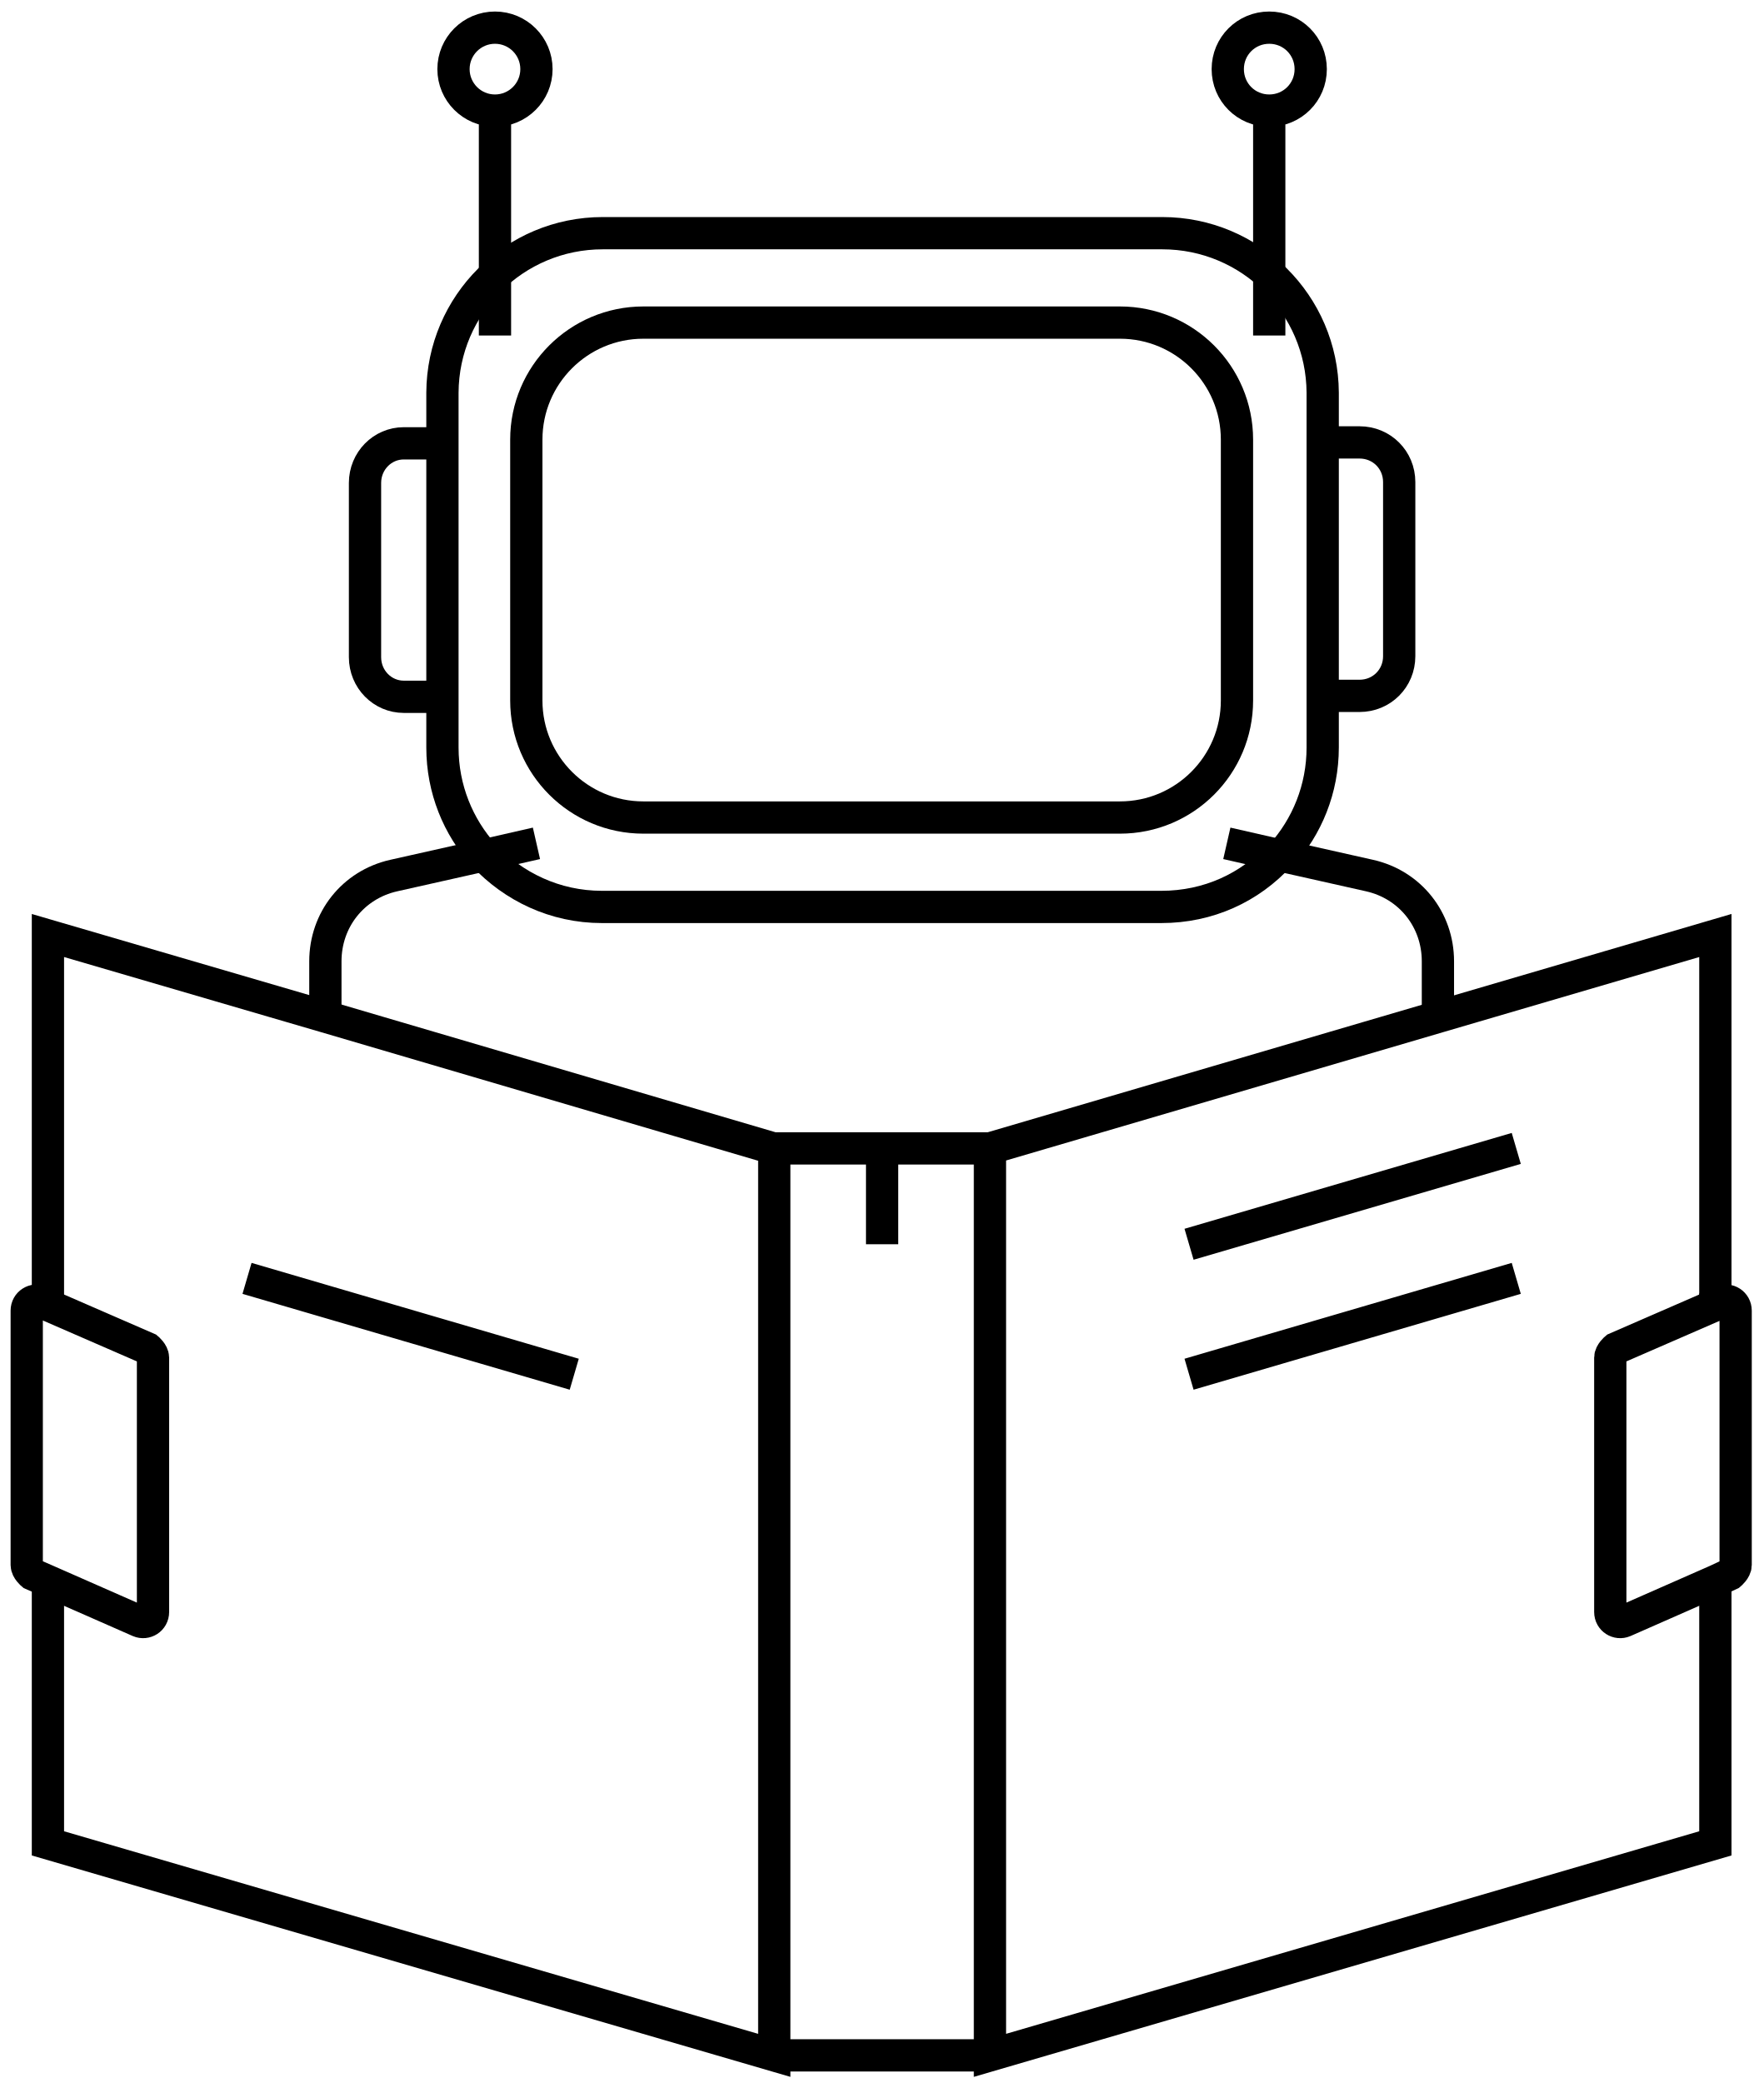
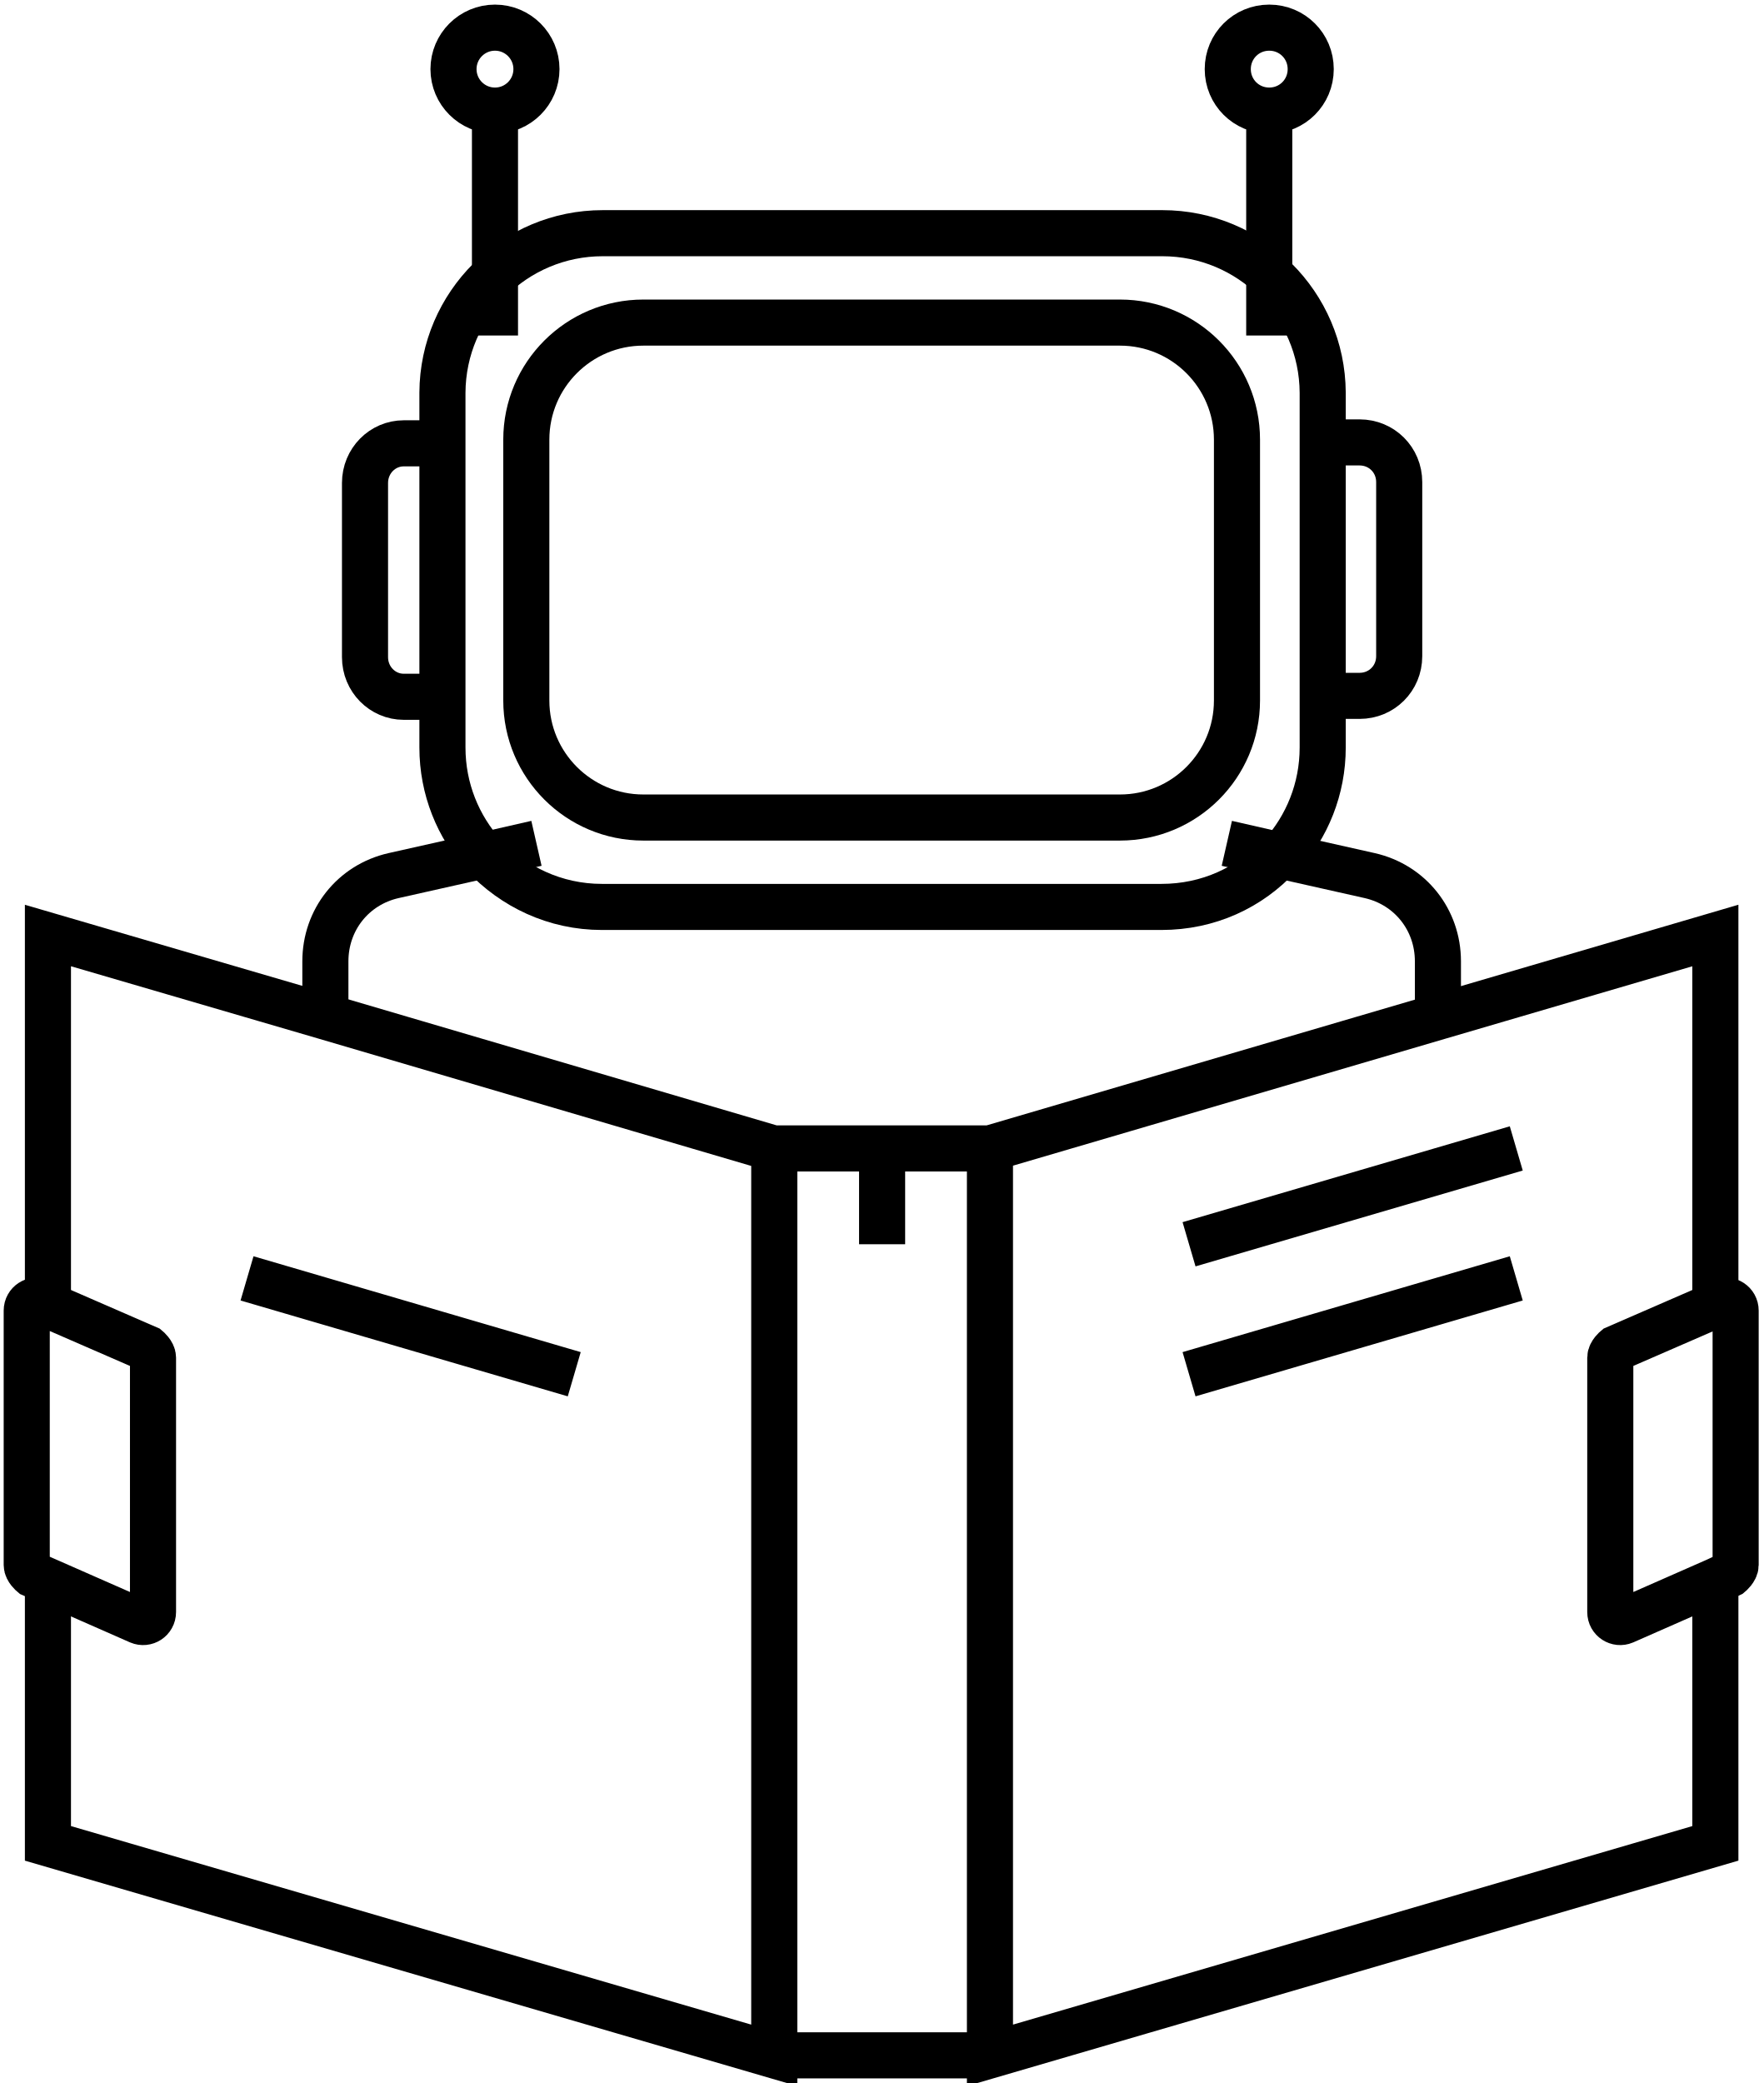
<svg xmlns="http://www.w3.org/2000/svg" data-name="Layer 2" viewBox="0 0 19.13 22.6">
-   <g fill="none" stroke="#000" stroke-miterlimit="10" stroke-width=".35" data-name="Layer 1">
+   <g fill="none" stroke="#000" stroke-miterlimit="10" stroke-width=".5" data-name="Layer 1">
    <path d="M18.61 17.15V20l-7.87 2.3v-9.84l4.87-1.43 3-.88v4.01M.52 17.16V20l7.88 2.3v-9.84h-.01l-4.86-1.43-3.01-.88v4.01M8.39 12.46h2.35M8.51 22.3h2.12M13.88 9.28c-.32.35-.77.56-1.28.56H6.53c-.51 0-.96-.22-1.28-.56-.28-.31-.45-.72-.45-1.17V4.26a1.739 1.739 0 0 1 1.74-1.73h6.07a1.74 1.74 0 0 1 1.74 1.73v3.85c0 .45-.17.86-.45 1.17Z" />
    <rect width="7.71" height="5.37" x="5.71" y="3.5" rx="1.27" ry="1.27" />
    <path d="M14.33 7.55h.42c.24 0 .43-.19.43-.43V5.23c0-.24-.19-.43-.43-.43h-.42M13.77 3.64V1.21M14.22.75c0 .25-.2.45-.45.45s-.45-.2-.45-.45.2-.45.45-.45.45.2.45.45ZM5.37 3.64V1.21" />
    <circle cx="5.37" cy=".75" r=".45" />
    <path d="M4.8 4.81h-.42c-.23 0-.42.19-.42.43v1.89c0 .24.19.43.42.43h.42M18.61 14.16l-1.08.47s-.06.05-.06.1v2.76c0 .08.08.13.15.1l1-.44.15-.07s.06-.05.06-.1v-2.76c0-.08-.08-.13-.15-.1l-.07.03ZM.52 14.16l1.08.47s.06.05.06.1v2.76c0 .08-.08.13-.15.1l-1-.44-.16-.07s-.06-.05-.06-.1v-2.76c0-.08.08-.13.15-.1l.07.03ZM12.9 13.5l3.55-1.04M12.9 14.91l3.55-1.04M2.68 13.87l3.55 1.04M9.57 12.46v1.04M13.31 9.15l.57.13.98.22c.44.1.74.48.74.93v.6M5.82 9.15l-.57.13-.98.22c-.44.1-.74.48-.74.93v.6" />
  </g>
</svg>
